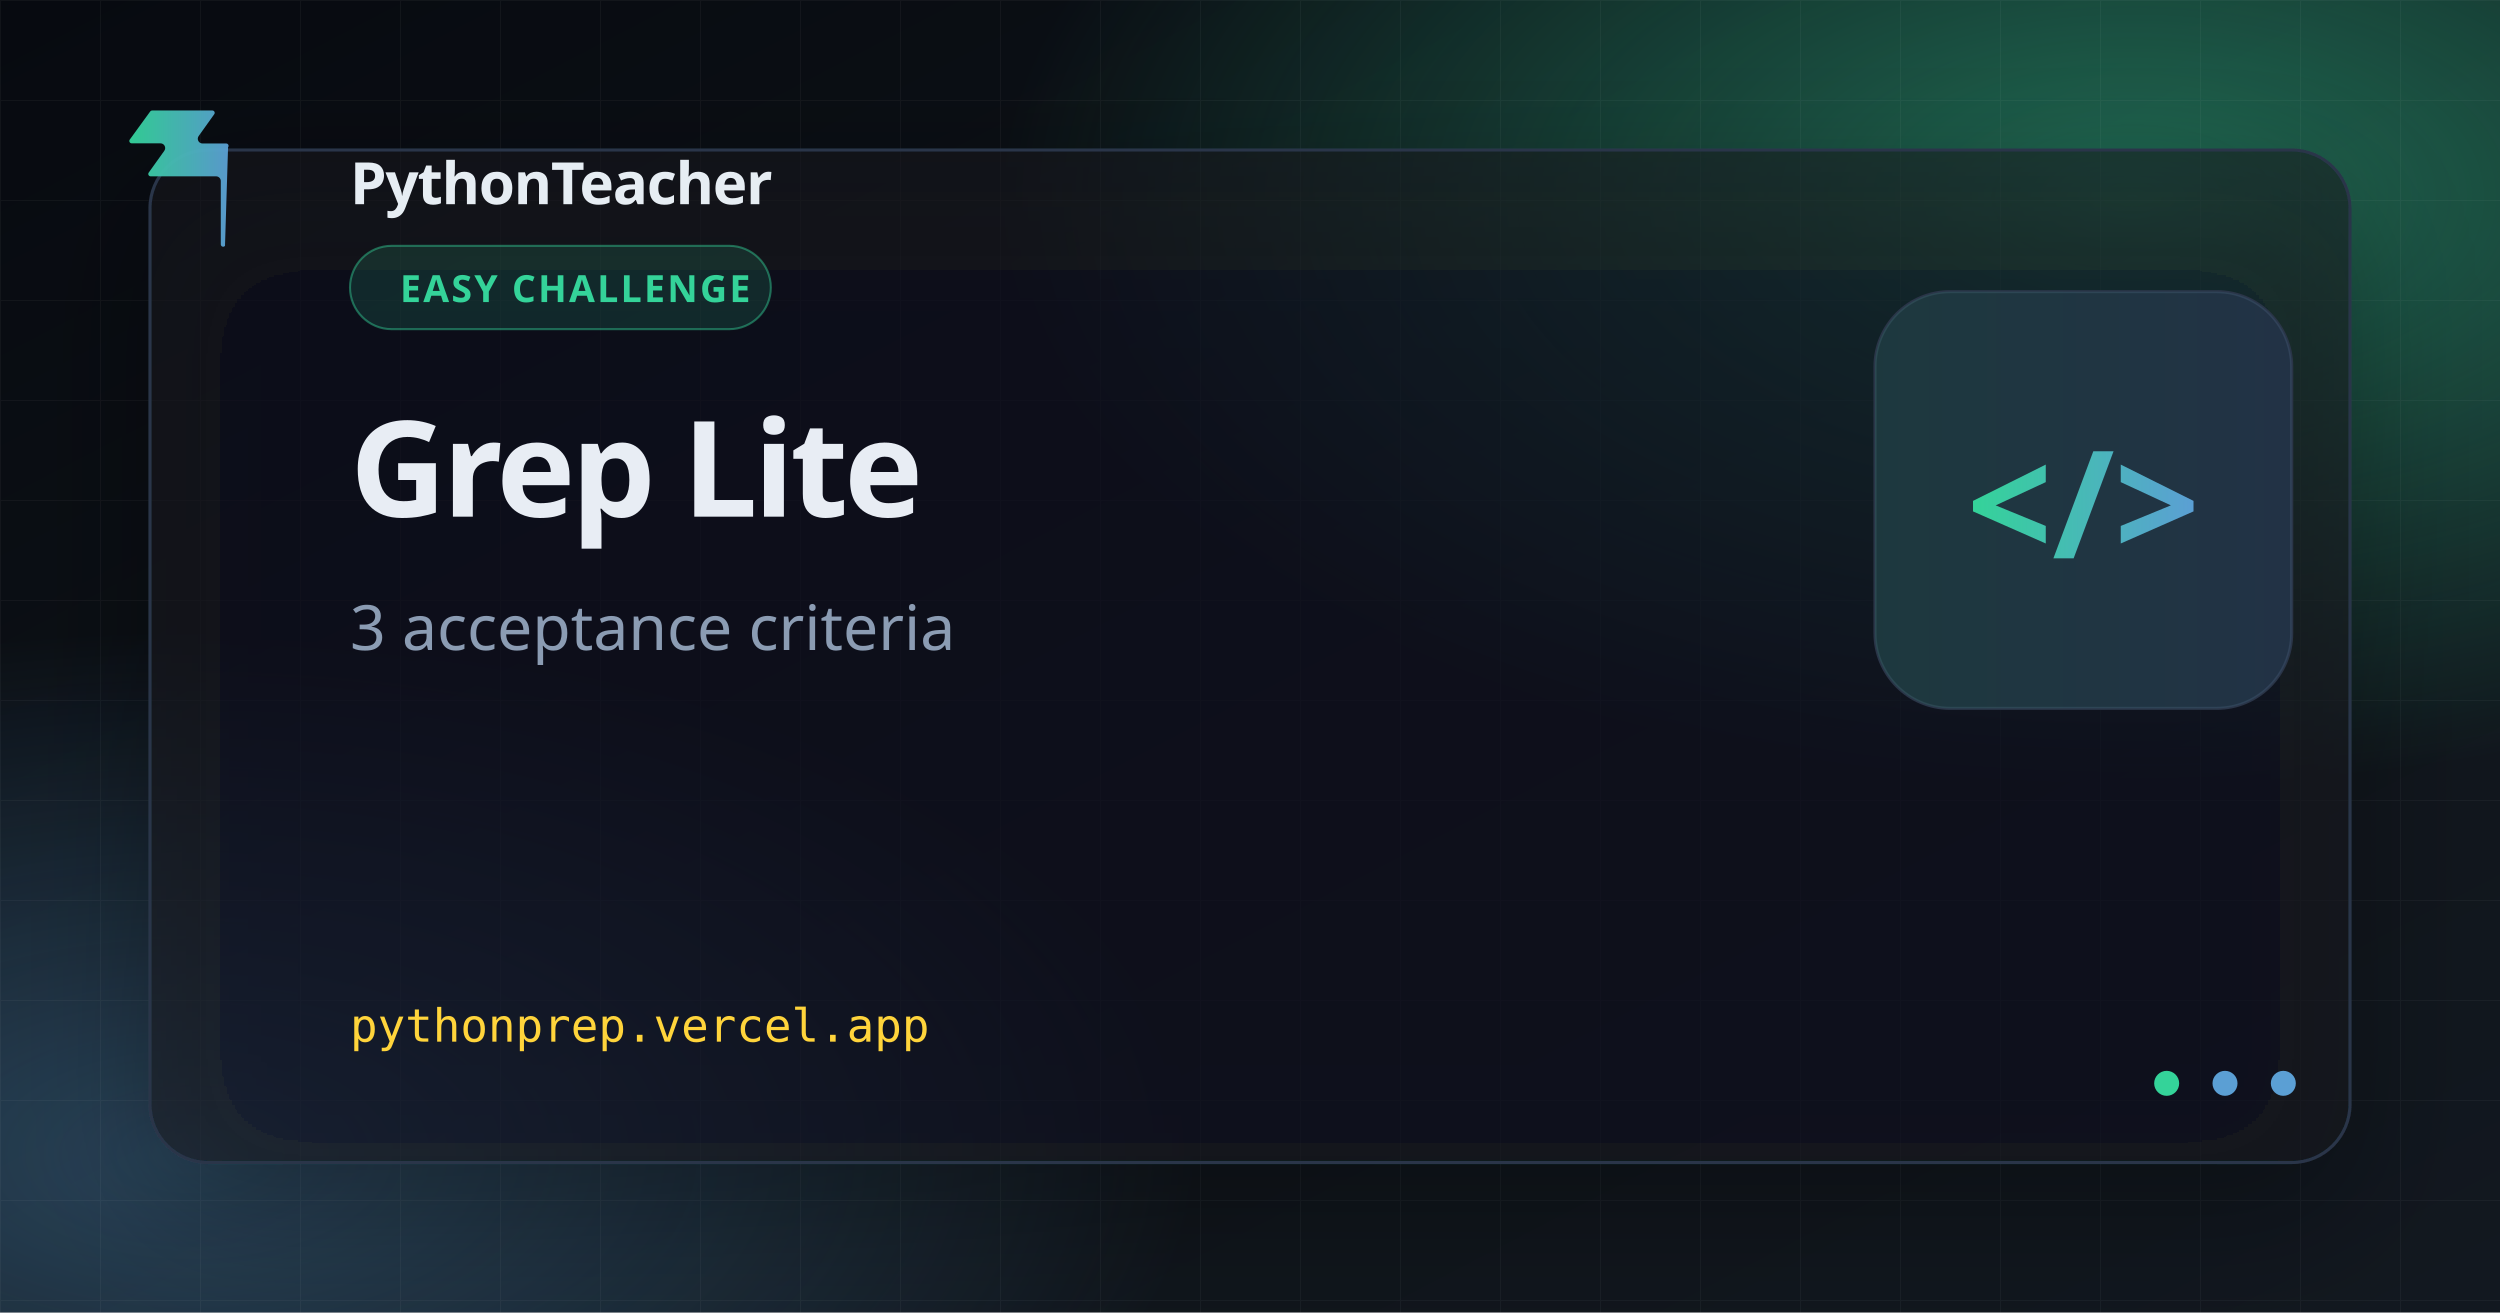
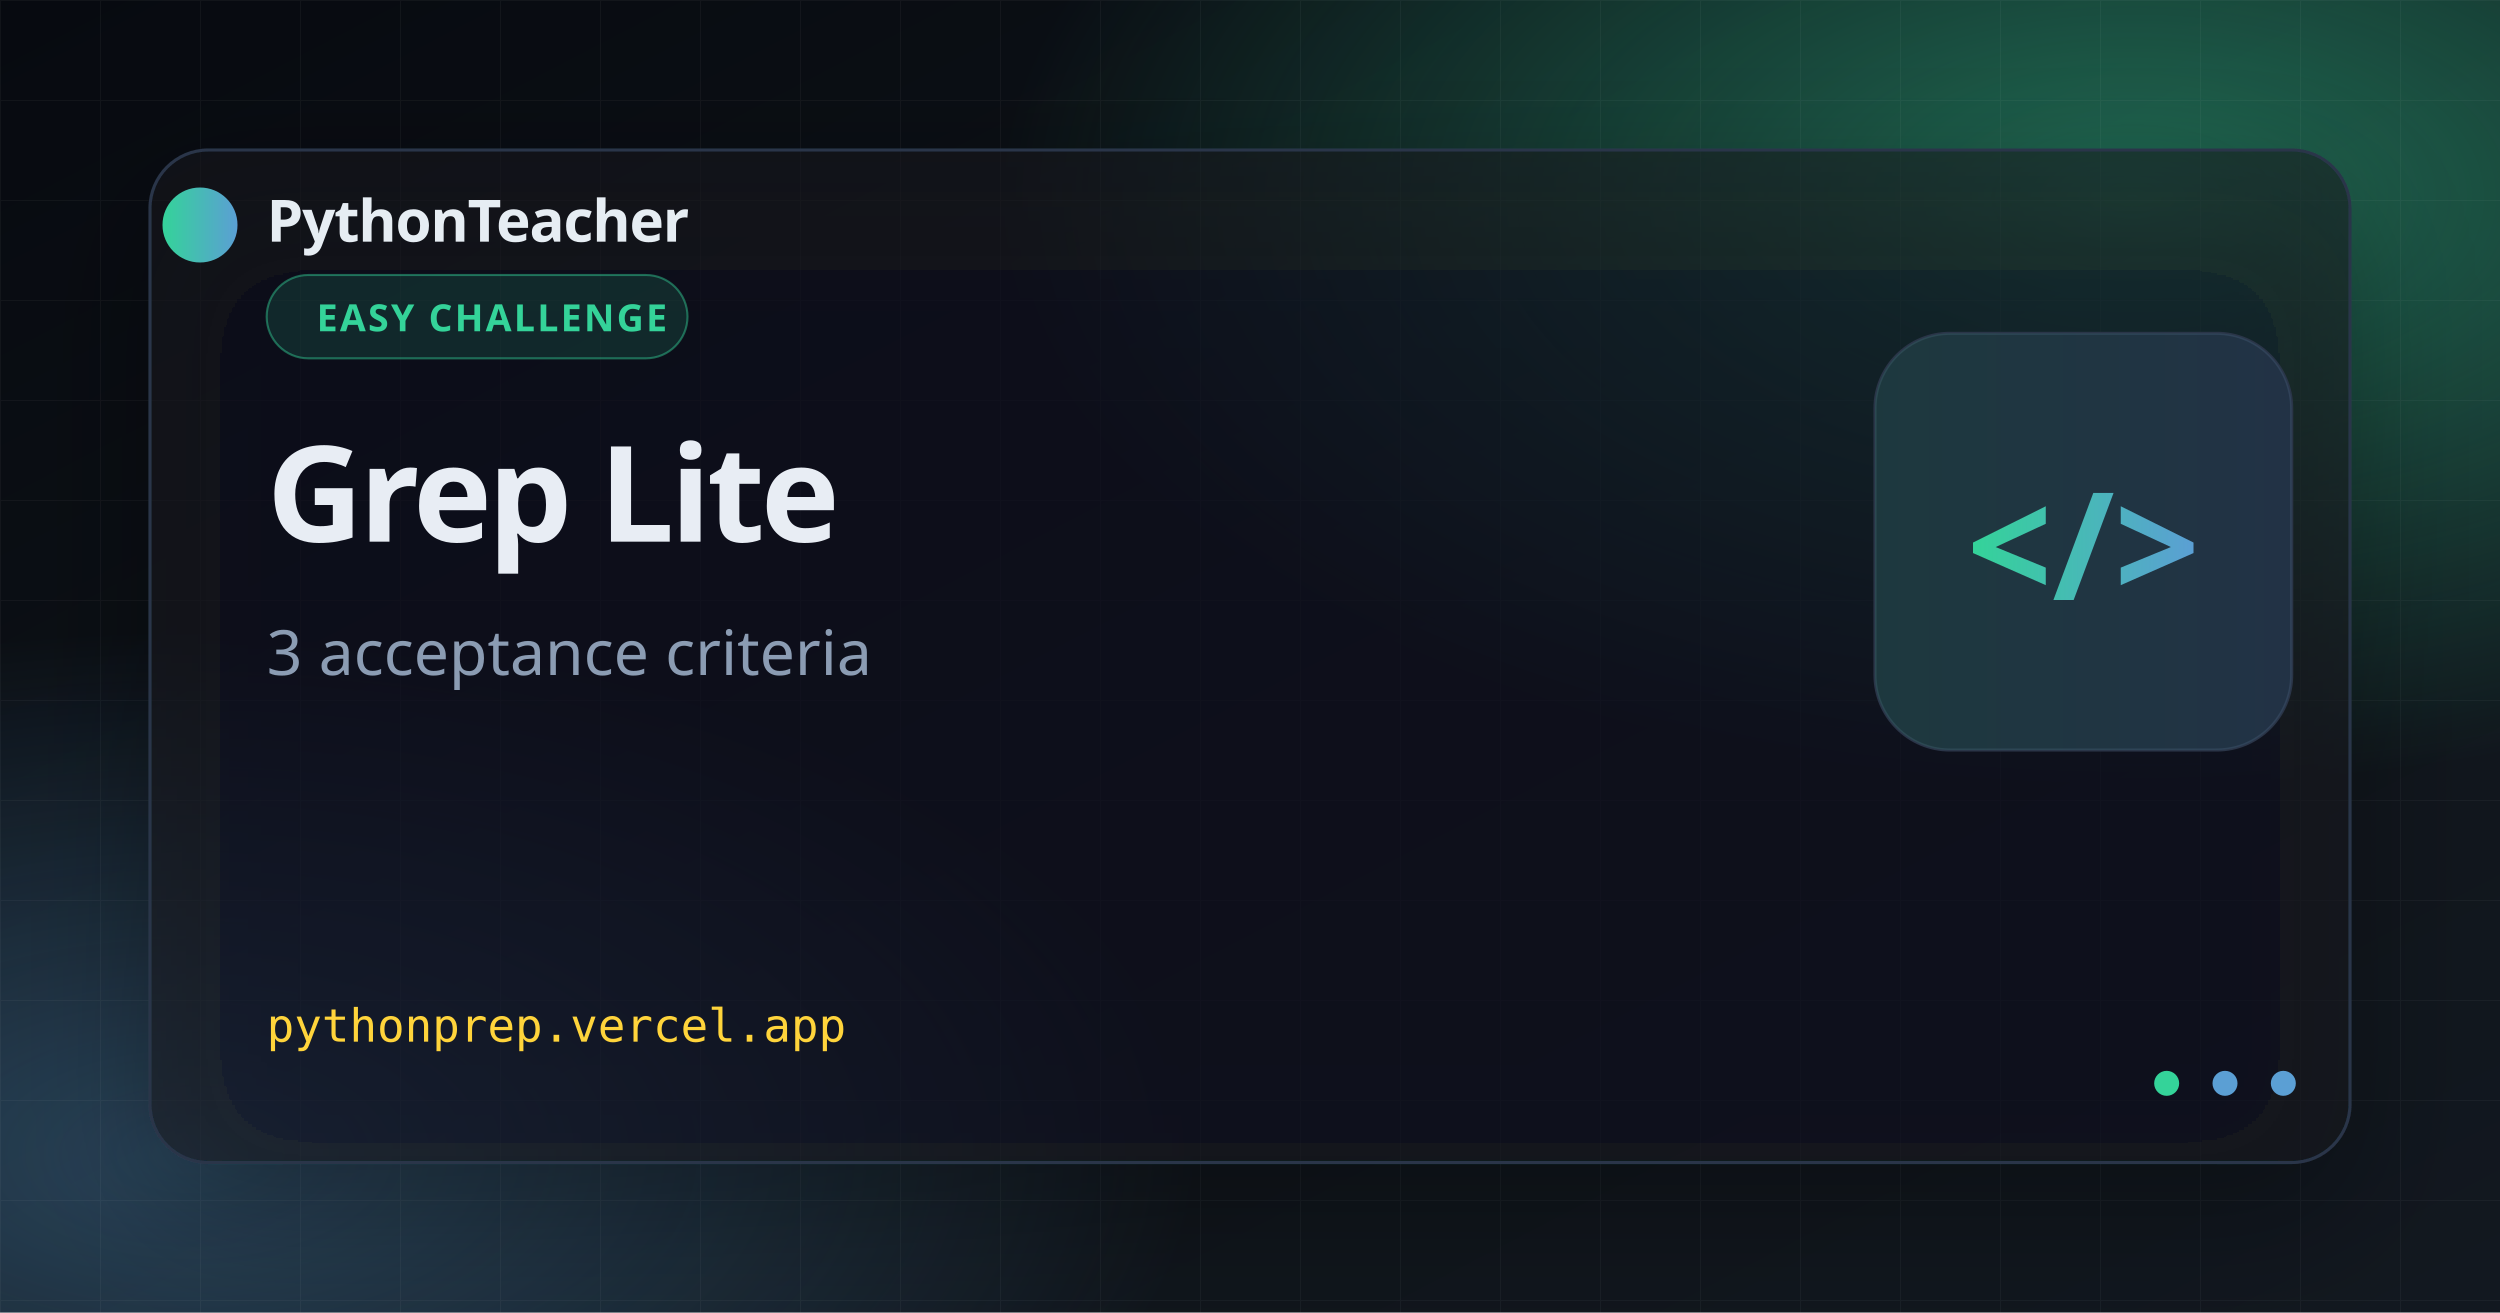
<svg xmlns="http://www.w3.org/2000/svg" width="1200" height="630" viewBox="0 0 1200 630">
  <defs>
    <linearGradient id="bg" x1="0%" y1="0%" x2="100%" y2="100%">
      <stop offset="0%" stop-color="#070a10" />
      <stop offset="55%" stop-color="#0f1419" />
      <stop offset="100%" stop-color="#121820" />
    </linearGradient>
    <radialGradient id="glow1" cx="85%" cy="15%" r="45%">
      <stop offset="0%" stop-color="#34d399" stop-opacity="0.45" />
      <stop offset="100%" stop-color="#34d399" stop-opacity="0" />
    </radialGradient>
    <radialGradient id="glow2" cx="8%" cy="88%" r="40%">
      <stop offset="0%" stop-color="#5b9fd4" stop-opacity="0.35" />
      <stop offset="100%" stop-color="#5b9fd4" stop-opacity="0" />
    </radialGradient>
    <linearGradient id="brand" x1="0%" y1="0%" x2="100%" y2="0%">
      <stop offset="0%" stop-color="#34d399" />
      <stop offset="100%" stop-color="#5b9fd4" />
    </linearGradient>
    <pattern id="grid" width="48" height="48" patternUnits="userSpaceOnUse">
      <path d="M 48 0 L 0 0 0 48" fill="none" stroke="#ffffff" stroke-opacity="0.04" stroke-width="1" />
    </pattern>
    <filter id="cardShadow" x="-20%" y="-20%" width="140%" height="140%">
      <feDropShadow dx="0" dy="24" stdDeviation="32" flood-color="#000" flood-opacity="0.55" />
    </filter>
  </defs>
  <rect width="1200" height="630" fill="url(#bg)" />
  <rect width="1200" height="630" fill="url(#glow1)" />
  <rect width="1200" height="630" fill="url(#glow2)" />
  <rect width="1200" height="630" fill="url(#grid)" />
  <rect x="72" y="72" width="1056" height="486" rx="28" fill="#121820" fill-opacity="0.55" stroke="#2a3548" stroke-width="1.5" filter="url(#cardShadow)" />
-   <path fill="url(#brand)" d="M108 118c-.66.85-2.02.37-2.02-.7V86.9a2.26 2.26 0 0 0-2.26-2.26H72.3c-.92 0-1.46-1.04-.92-1.79l7.48-10.47c1.07-1.5 0-3.58-1.84-3.58H63.2c-.92 0-1.46-1.04-.92-1.79L72.1 53.5c.21-.3.56-.47.92-.47h28.9c.92 0 1.46 1.04.92 1.79l-7.48 10.47c-1.07 1.5 0 3.58 1.84 3.58h11.38c.94 0 1.47 1.09.89 1.83L108 118z" opacity="0.95" />
-   <text x="168" y="98" fill="#e6edf3" font-family="Segoe UI, system-ui, sans-serif" font-size="28" font-weight="600" letter-spacing="-0.02em">PythonTeacher</text>
-   <rect x="168" y="118" width="202" height="40" rx="20" fill="#34d399" fill-opacity="0.14" stroke="#34d399" stroke-opacity="0.45" stroke-width="1" />
-   <text x="192" y="145" fill="#34d399" font-family="Segoe UI, system-ui, sans-serif" font-size="18" font-weight="600" letter-spacing="0.06em">EASY CHALLENGE</text>
-   <text x="168" y="248" fill="#e8edf4" font-family="Segoe UI, system-ui, sans-serif" font-size="64" font-weight="700" letter-spacing="-0.03em">Grep Lite</text>
-   <text x="168" y="312" fill="#8b9cb3" font-family="Segoe UI, system-ui, sans-serif" font-size="30" font-weight="400">3 acceptance criteria</text>
-   <text x="168" y="500" fill="#ffd43b" font-family="ui-monospace, Consolas, monospace" font-size="22" font-weight="500">pythonprep.vercel.app</text>
-   <g transform="translate(900 140)">
+   <circle cx="96" cy="108" r="18" fill="url(#brand)" />
+   <text x="128" y="116" fill="#e6edf3" font-family="Segoe UI, system-ui, sans-serif" font-size="28" font-weight="600" letter-spacing="-0.02em">PythonTeacher</text>
+   <rect x="128" y="132" width="202" height="40" rx="20" fill="#34d399" fill-opacity="0.14" stroke="#34d399" stroke-opacity="0.45" stroke-width="1" />
+   <text x="152" y="159" fill="#34d399" font-family="Segoe UI, system-ui, sans-serif" font-size="18" font-weight="600" letter-spacing="0.06em">EASY CHALLENGE</text>
+   <text x="128" y="260" fill="#e8edf4" font-family="Segoe UI, system-ui, sans-serif" font-size="64" font-weight="700" letter-spacing="-0.03em">Grep Lite</text>
+   <text x="128" y="324" fill="#8b9cb3" font-family="Segoe UI, system-ui, sans-serif" font-size="30" font-weight="400">3 acceptance criteria</text>
+   <text x="128" y="500" fill="#ffd43b" font-family="ui-monospace, Consolas, monospace" font-size="22" font-weight="500">pythonprep.vercel.app</text>
+   <g transform="translate(900 160)">
    <rect width="200" height="200" rx="36" fill="#1a2332" stroke="#2a3548" stroke-width="1.5" />
    <rect width="200" height="200" rx="36" fill="url(#brand)" fill-opacity="0.12" />
    <text x="100" y="128" text-anchor="middle" fill="url(#brand)" font-family="Segoe UI, system-ui, sans-serif" font-size="72" font-weight="700">&lt;/&gt;</text>
  </g>
  <circle cx="1040" cy="520" r="6" fill="#34d399" />
  <circle cx="1068" cy="520" r="6" fill="#5b9fd4" />
  <circle cx="1096" cy="520" r="6" fill="#5b9fd4" />
</svg>
